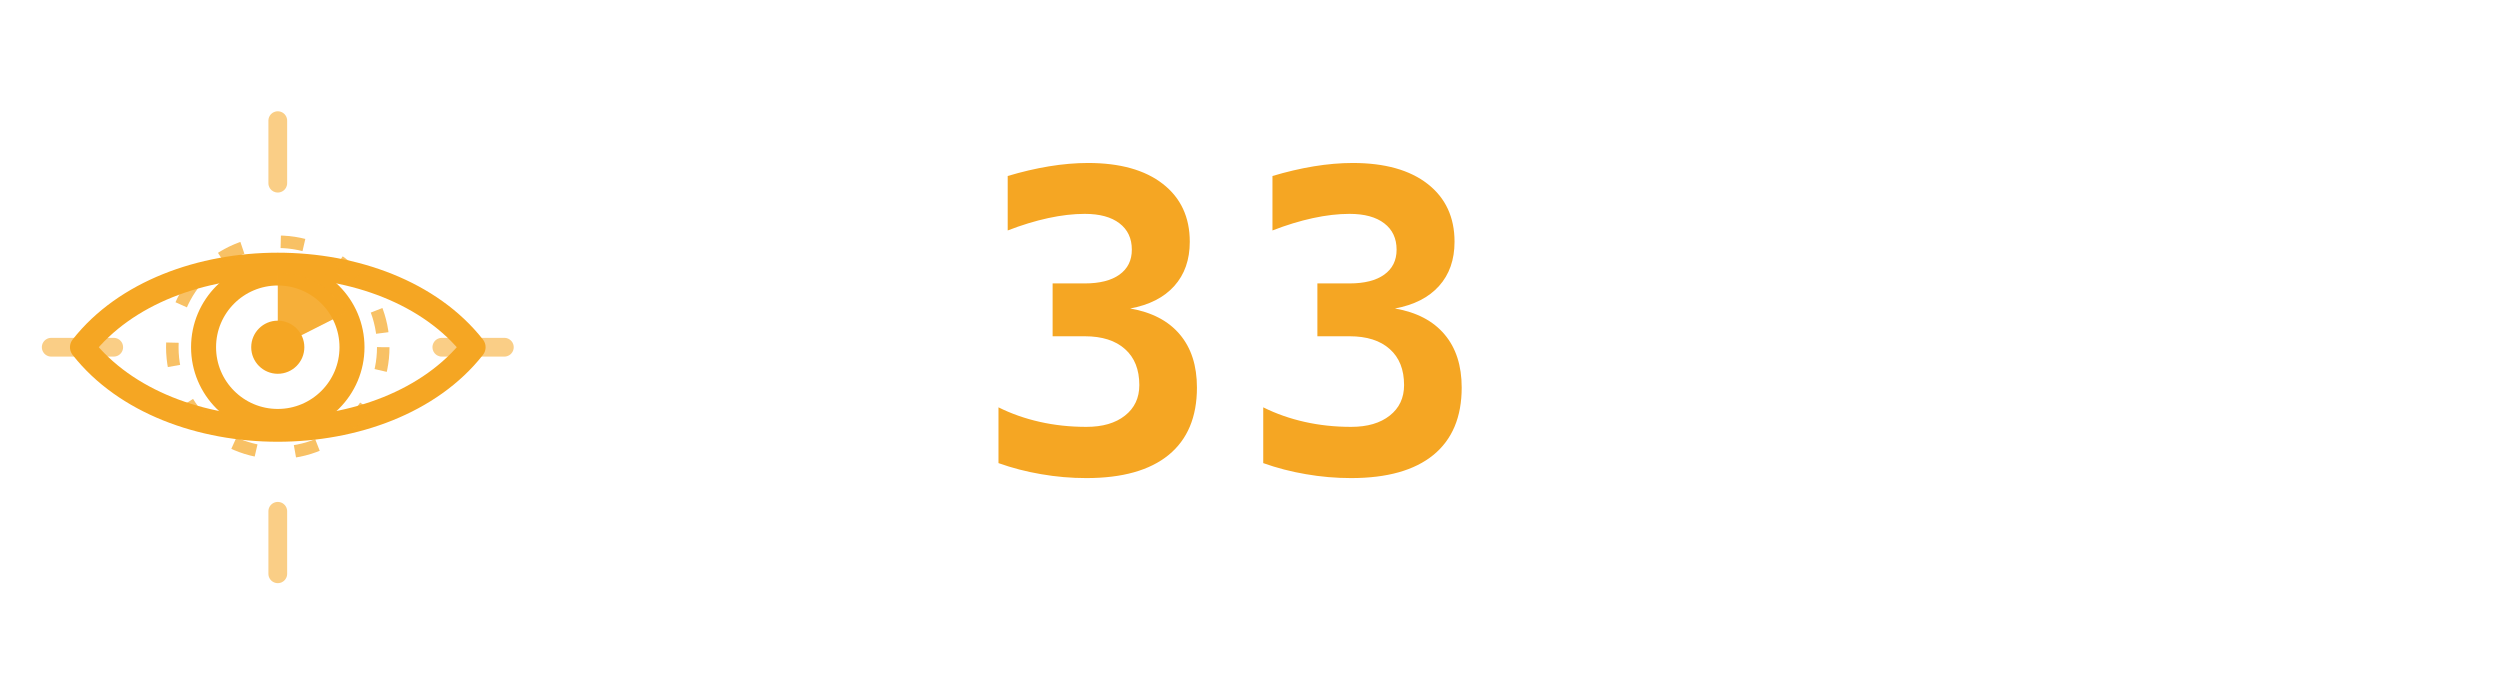
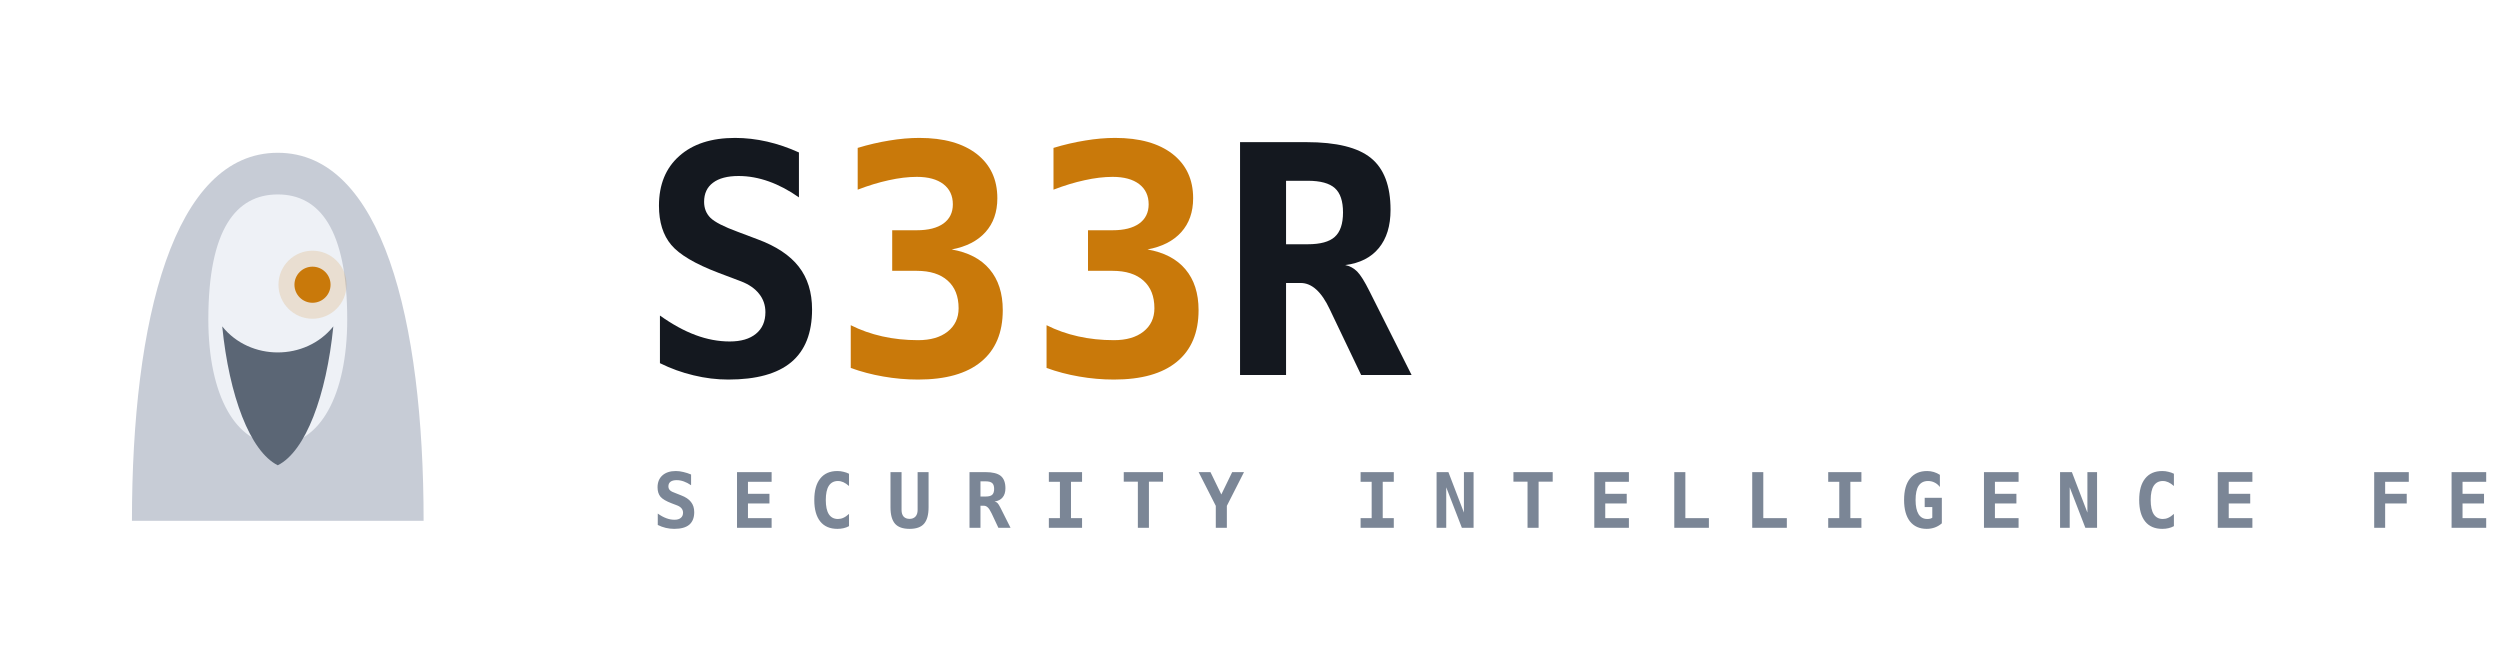
- <svg xmlns="http://www.w3.org/2000/svg" viewBox="0 0 360 100" width="360" height="100" fill="none">
-   <g transform="translate(4 14) scale(1.125)">
-     <svg x="0" y="0" width="64" height="64" viewBox="0 0 64 64">
-       <g stroke="#f5a623" stroke-width="2.40" stroke-linecap="round" opacity=".55">
-         <line x1="32" y1="3" x2="32" y2="11" />
-         <line x1="32" y1="53" x2="32" y2="61" />
-         <line x1="3" y1="32" x2="11" y2="32" />
-         <line x1="53" y1="32" x2="61" y2="32" />
-       </g>
-       <path d="M7 32 C18 18 46 18 57 32 C46 46 18 46 7 32 Z" fill="none" stroke="#f5a623" stroke-width="3.20" stroke-linejoin="round" />
-       <circle cx="32" cy="32" r="13.5" fill="none" stroke="#f5a623" stroke-width="1.6" stroke-dasharray="3 5" opacity=".7" />
-       <circle cx="32" cy="32" r="9.5" fill="none" stroke="#f5a623" stroke-width="3.20" />
-       <path d="M32 32 L32 22.5 A9.5 9.5 0 0 1 40.7 27.6 Z" fill="#f5a623" opacity=".9" />
-       <circle cx="32" cy="32" r="3.4" fill="#f5a623" />
-     </svg>
+ <svg xmlns="http://www.w3.org/2000/svg" viewBox="0 0 360 96" width="360" height="96" fill="none">
+   <g transform="translate(8 16)">
+     <path d="M11 59 C11 30 17 6 32 6 C47 6 53 30 53 59 Z" fill="#c7ccd6" />
+     <path d="M22 30 C22 17 26 12 32 12 C38 12 42 17 42 30 C42 41 38 48 32 48 C26 48 22 41 22 30 Z" fill="#eef1f6" />
+     <path d="M24 31 C25 41 28 49 32 51 C36 49 39 41 40 31 C36 36 28 36 24 31 Z" fill="#5b6675" />
+     <circle cx="37" cy="25" r="4.9" fill="#c9790a" opacity="0.16" />
+     <circle cx="37" cy="25" r="2.6" fill="#c9790a" />
  </g>
-   <text x="104" y="68" font-family="ui-monospace, SFMono-Regular, Menlo, Consolas, monospace" font-size="60" font-weight="700" letter-spacing="2" fill="S">S<tspan fill="#f5a623">33</tspan>R</text>
+   <text x="92" y="54" font-family="'JetBrains Mono', ui-monospace, SFMono-Regular, Menlo, monospace" font-weight="800" font-size="46" letter-spacing="0.5" fill="#14181f">S<tspan fill="#c9790a">33</tspan>R</text>
+   <text x="94" y="76" font-family="'JetBrains Mono', ui-monospace, SFMono-Regular, Menlo, monospace" font-weight="600" font-size="11" letter-spacing="4.6" fill="#7b8696">SECURITY  INTELLIGENCE  FEED</text>
</svg>
